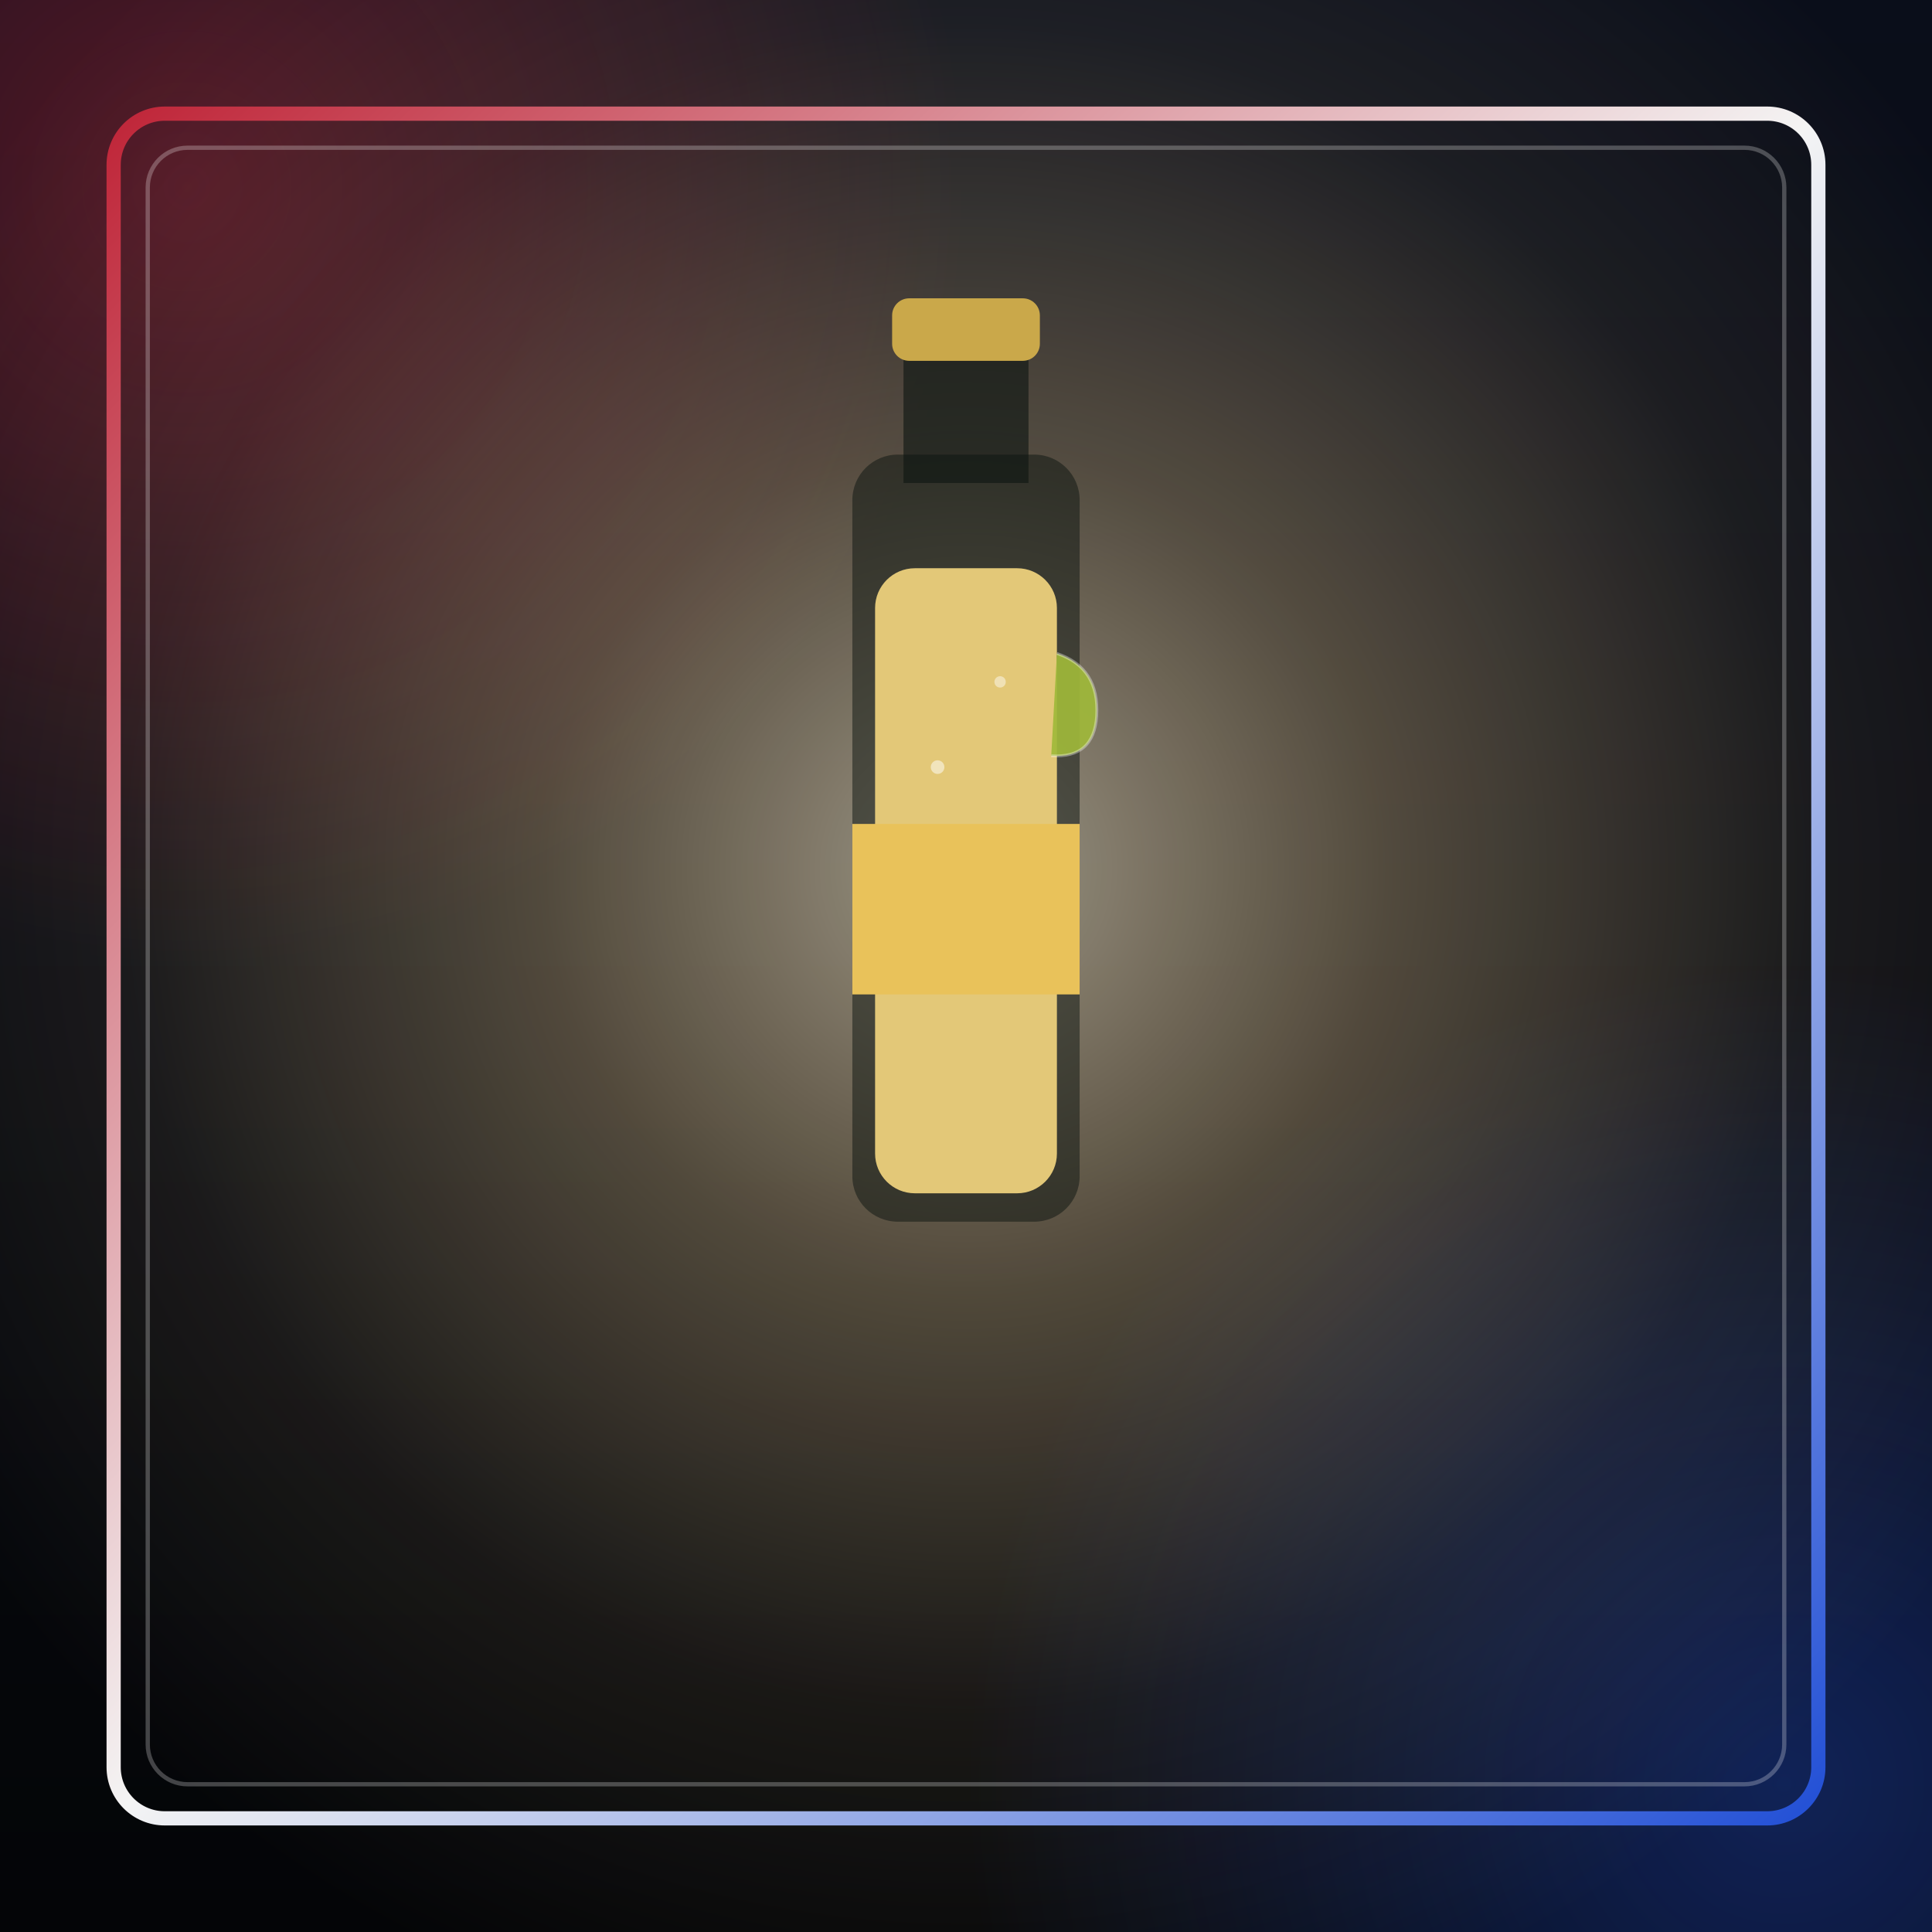
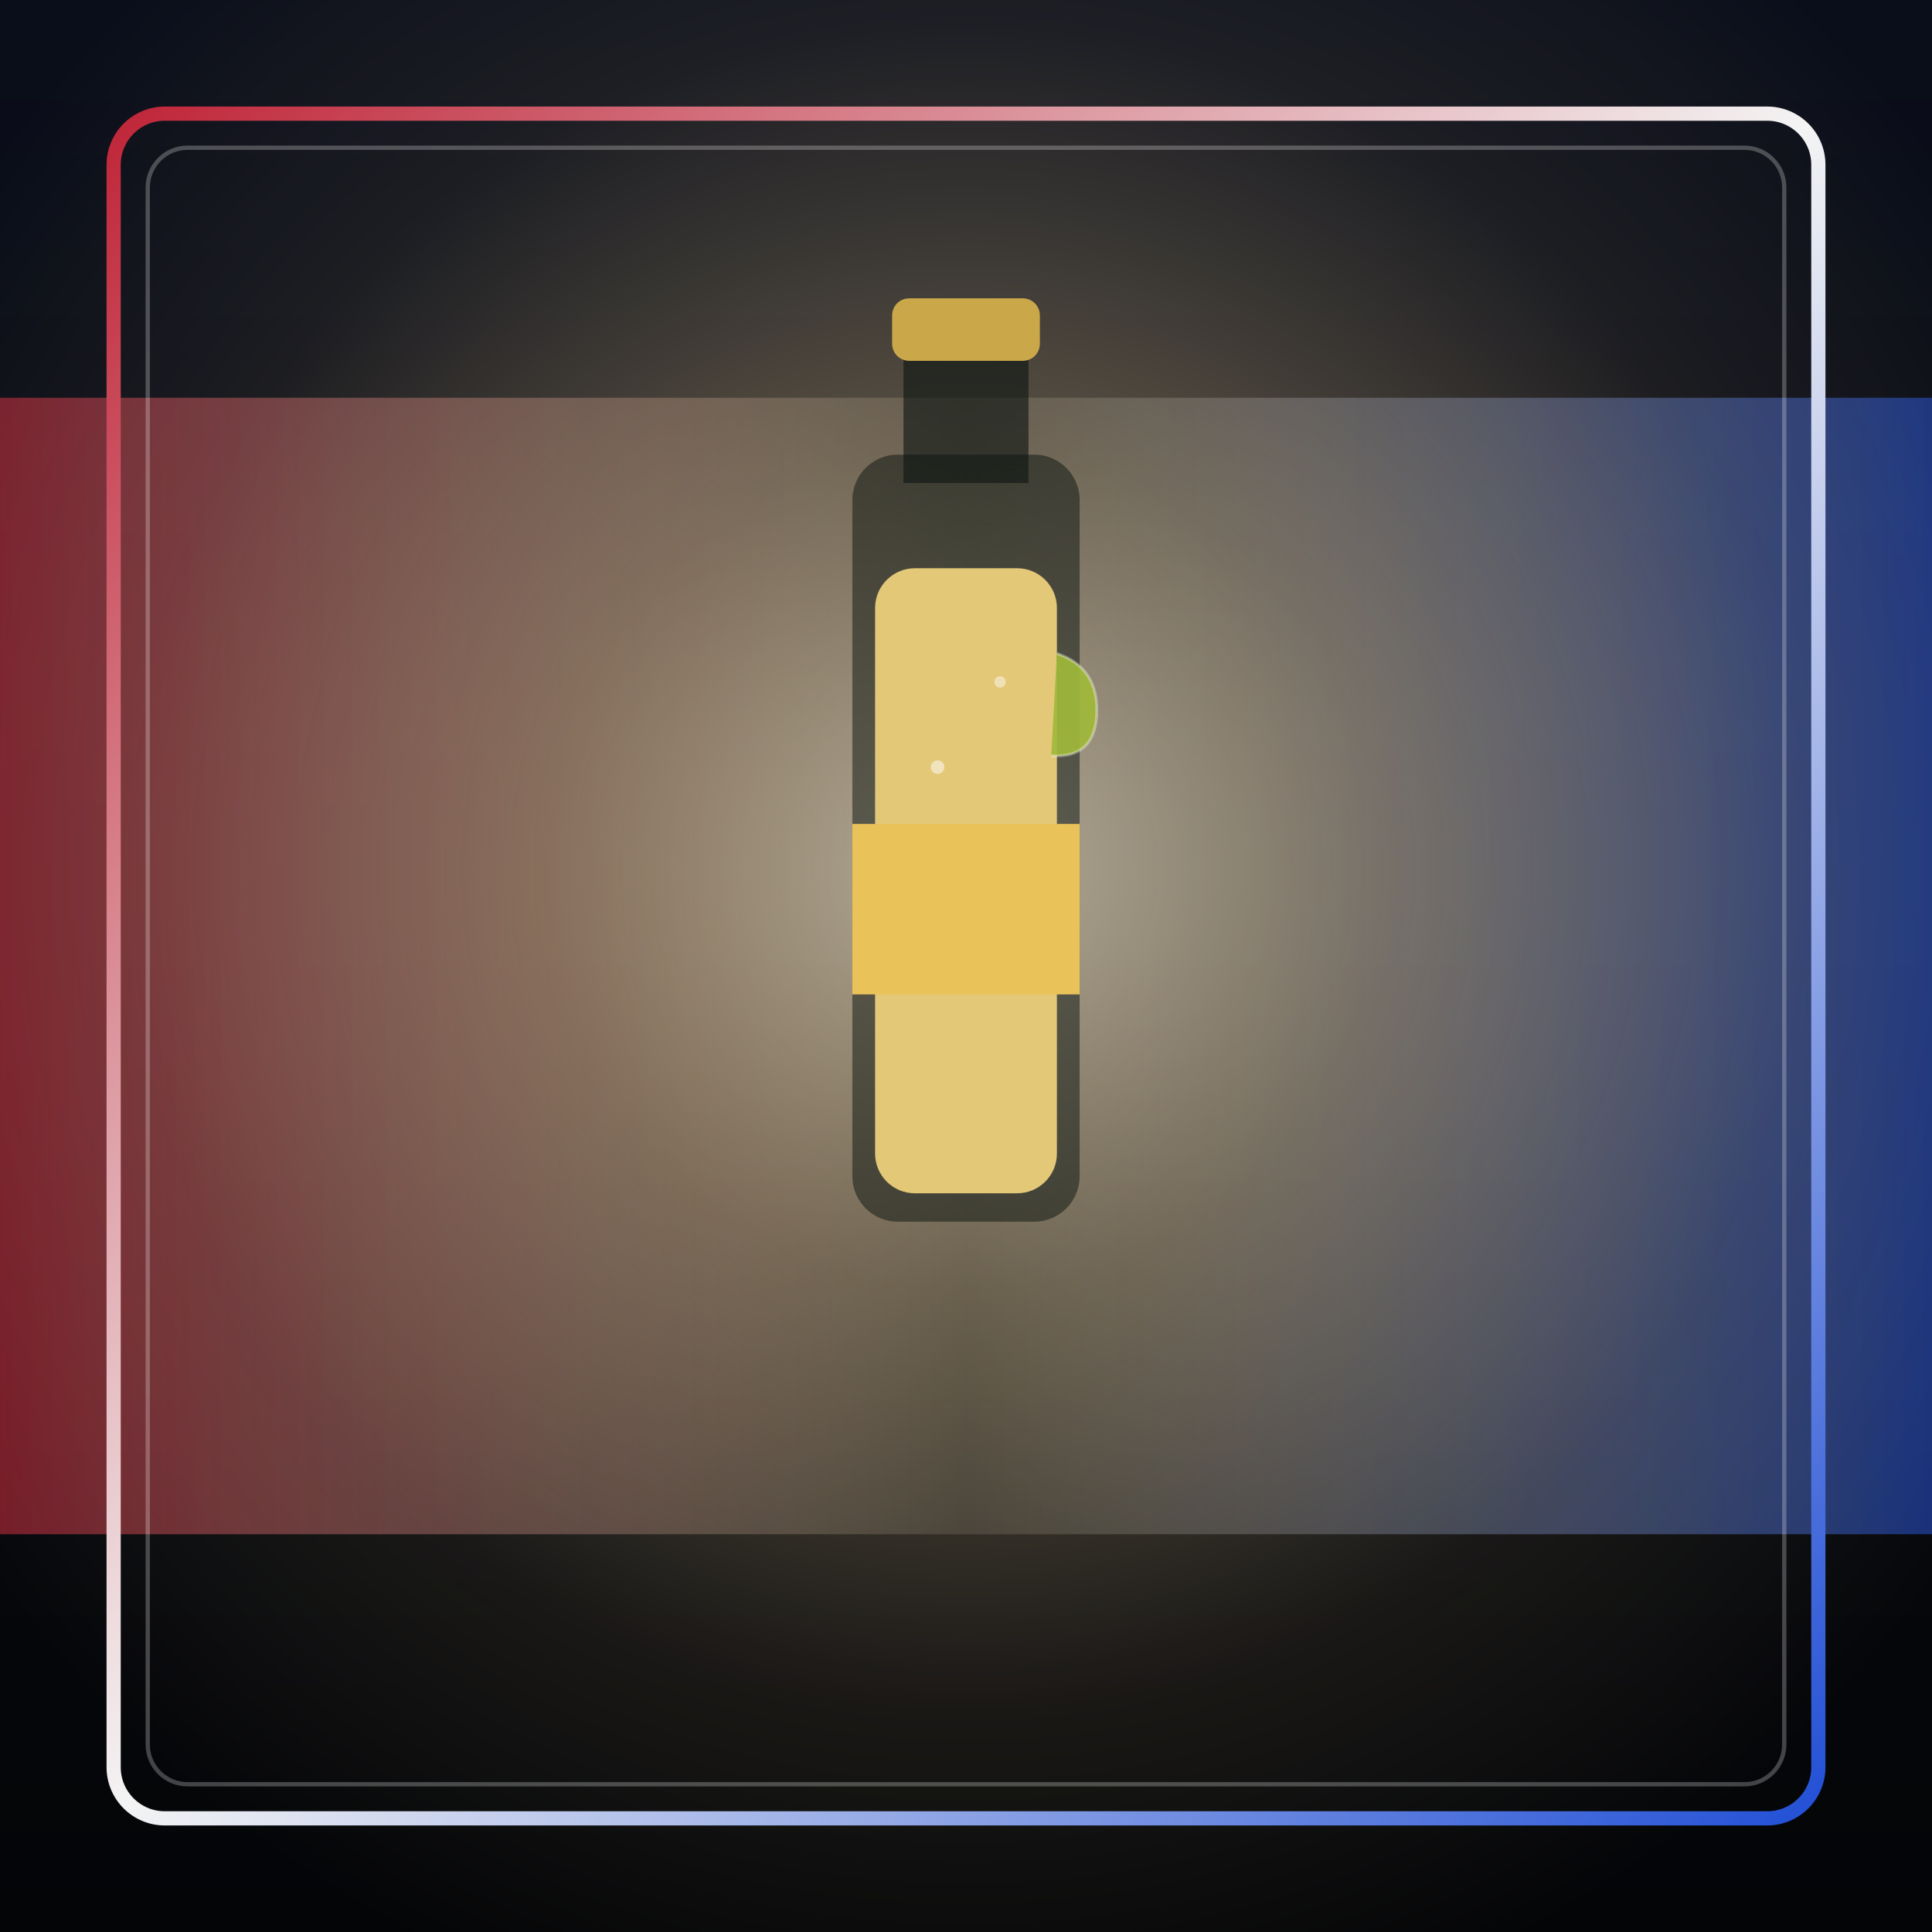
<svg xmlns="http://www.w3.org/2000/svg" width="100%" height="100%" viewBox="0 0 680 680" role="img">
  <defs>
    <linearGradient id="bgGrad" x1="0" y1="0" x2="0" y2="1">
      <stop offset="0" stop-color="#0a0e1a" />
      <stop offset="1" stop-color="#040507" />
    </linearGradient>
-     <radialGradient id="glowRed" cx="0.1" cy="0.1" r="0.4">
-       <stop offset="0" stop-color="#c0273a" stop-opacity="0.4" />
-       <stop offset="1" stop-color="#c0273a" stop-opacity="0" />
-     </radialGradient>
-     <radialGradient id="glowBlue" cx="0.92" cy="0.92" r="0.42">
-       <stop offset="0" stop-color="#2451d6" stop-opacity="0.38" />
-       <stop offset="1" stop-color="#2451d6" stop-opacity="0" />
-     </radialGradient>
+     <linearGradient id="patrioticBand" x1="0" y1="0" x2="1" y2="0">
+       <stop offset="0" stop-color="#c0273a" stop-opacity="0.6" />
+       <stop offset="0.5" stop-color="#fff4d6" stop-opacity="0.12" />
+       <stop offset="1" stop-color="#2451d6" stop-opacity="0.55" />
+     </linearGradient>
    <linearGradient id="frameGrad" x1="0" y1="0" x2="1" y2="1">
      <stop offset="0" stop-color="#c0273a" />
      <stop offset="0.5" stop-color="#f4f4f4" />
      <stop offset="1" stop-color="#2451d6" />
    </linearGradient>
    <radialGradient id="spot" cx="0.5" cy="0.45" r="0.62">
-       <stop offset="0" stop-color="#fff4d6" stop-opacity="0.6" />
-       <stop offset="0.35" stop-color="#ffdfa3" stop-opacity="0.3" />
+       <stop offset="0" stop-color="#fff4d6" stop-opacity="0.65" />
+       <stop offset="0.35" stop-color="#ffdfa3" stop-opacity="0.32" />
      <stop offset="0.7" stop-color="#ffdfa3" stop-opacity="0.08" />
      <stop offset="1" stop-color="#ffdfa3" stop-opacity="0" />
    </radialGradient>
  </defs>
  <rect x="0" y="0" width="680" height="680" fill="url(#bgGrad)" />
-   <rect x="0" y="0" width="680" height="680" fill="url(#glowRed)" />
-   <rect x="0" y="0" width="680" height="680" fill="url(#glowBlue)" />
+   <rect x="0" y="140" width="680" height="400" fill="url(#patrioticBand)" />
  <rect x="0" y="0" width="680" height="680" fill="url(#spot)" />
  <rect x="300" y="160" width="80" height="270" rx="16" fill="#0c1410" opacity="0.5" />
  <rect x="308" y="200" width="64" height="220" rx="14" fill="#e3c878" />
  <rect x="318" y="120" width="44" height="50" fill="#0c1410" opacity="0.6" />
  <rect x="314" y="105" width="52" height="22" rx="6" fill="#caa84a" />
  <rect x="300" y="290" width="80" height="60" fill="#e9c25a" />
  <circle cx="330" cy="270" r="2.4" fill="#fff" opacity="0.5" />
  <circle cx="352" cy="240" r="2" fill="#fff" opacity="0.45" />
  <path d="M372 230 q15 5 14 22 q-1 15 -16 14" fill="#9fb83a" opacity="0.92" />
  <path d="M372 230 q15 5 14 22 q-1 15 -16 14" fill="none" stroke="#fff" stroke-opacity="0.35" stroke-width="1" />
  <rect x="40" y="40" width="600" height="600" rx="18" fill="none" stroke="url(#frameGrad)" stroke-width="5" />
  <rect x="52" y="52" width="576" height="576" rx="14" fill="none" stroke="#ffffff" stroke-opacity="0.25" stroke-width="1.5" />
</svg>
